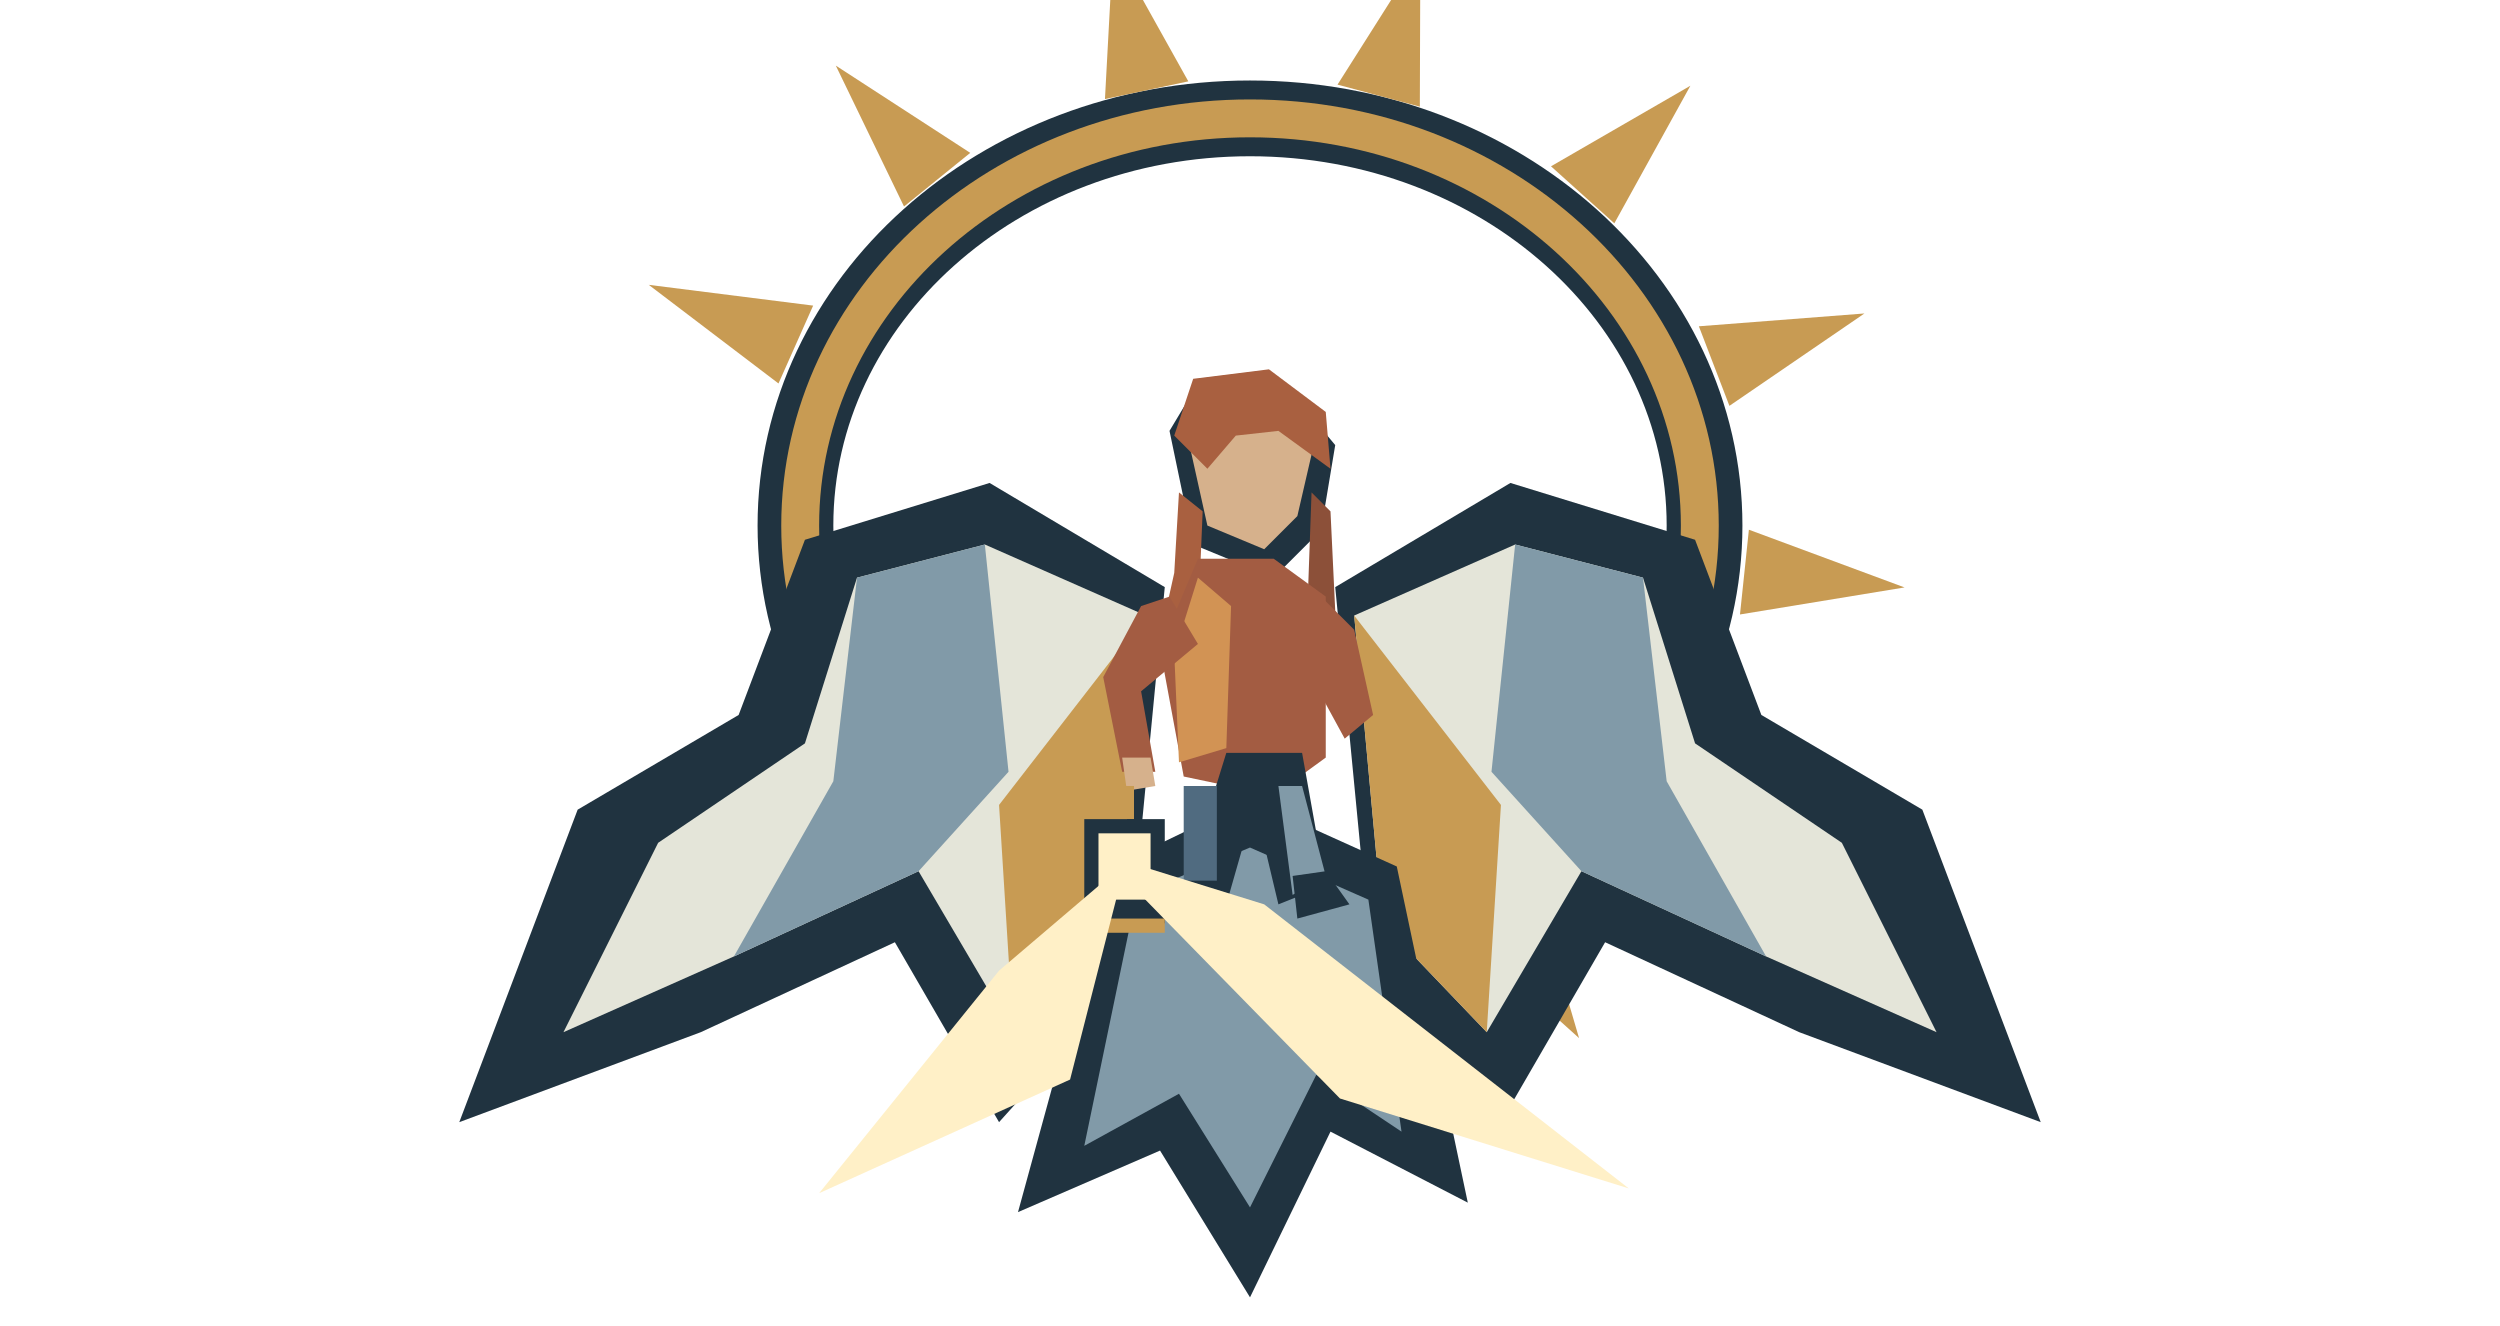
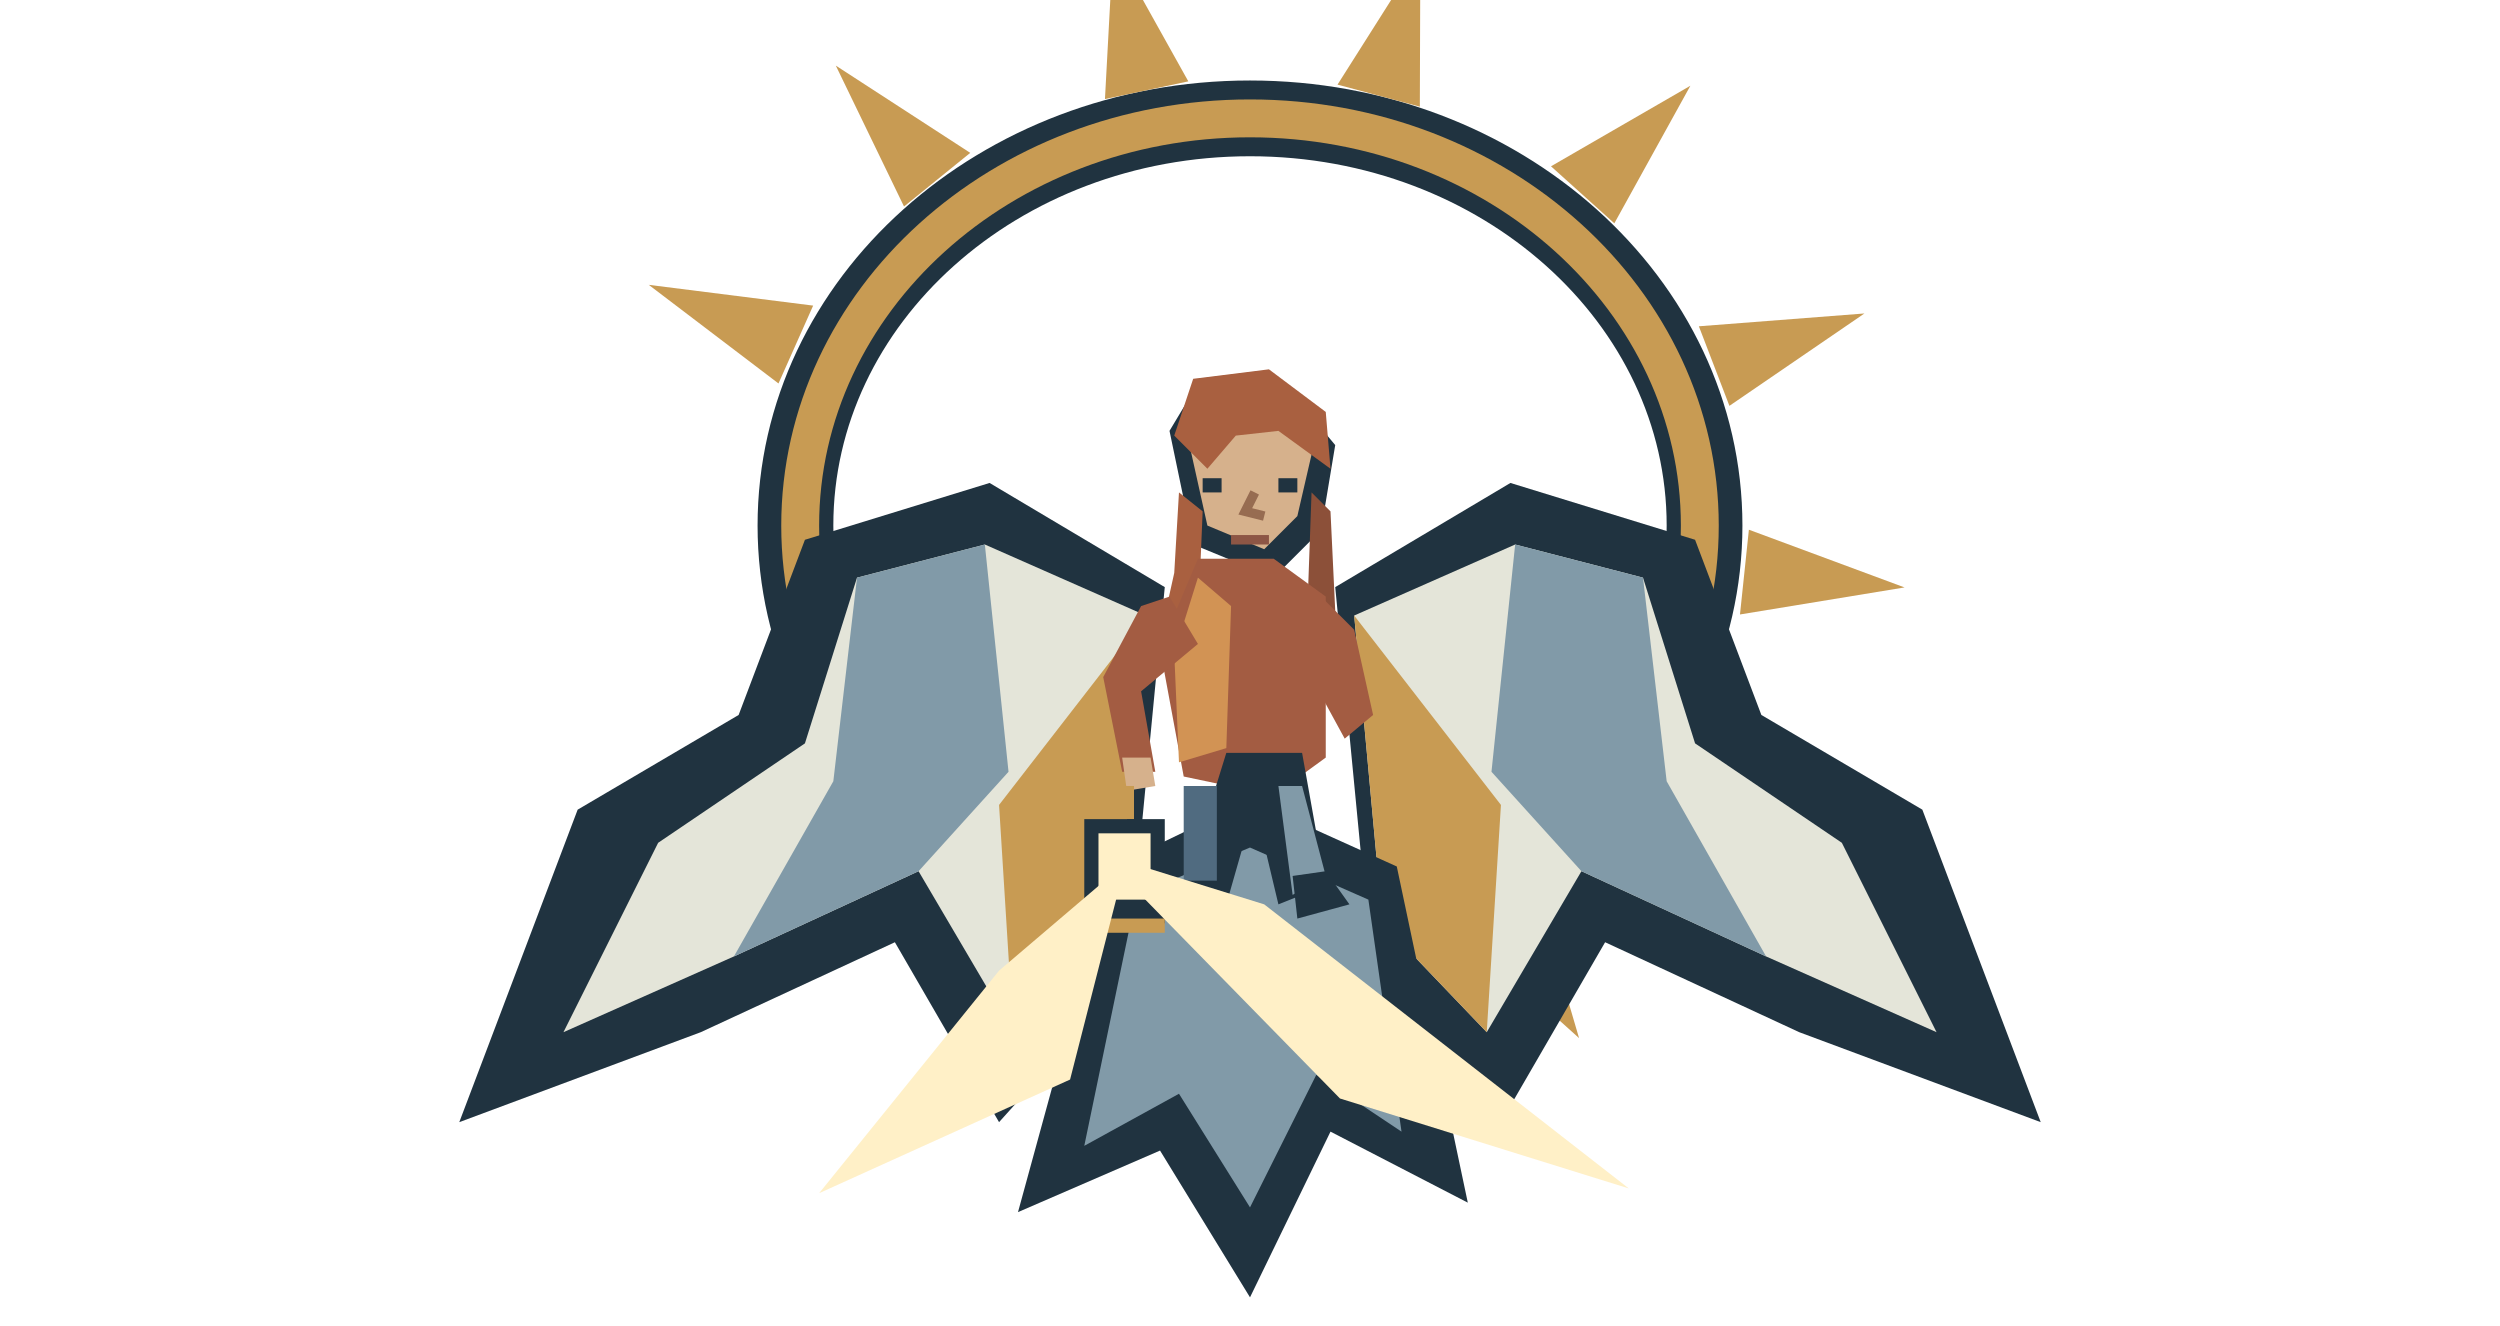
<svg xmlns="http://www.w3.org/2000/svg" width="528" height="280" viewBox="0 0 528 280">
  <ellipse cx="264" cy="111" rx="96" ry="86" fill="none" stroke="#203340" stroke-width="16" />
  <ellipse cx="264" cy="111" rx="95" ry="86" fill="none" stroke="#c89b53" stroke-width="8" />
  <polygon points="164.417,80.989 137.017,60.158 171.738,64.545" fill="#c89b53" />
  <polygon points="190.927,43.612 176.524,13.857 204.916,32.284" fill="#c89b53" />
  <polygon points="233.366,20.925 235.1,-11.268 250.973,17.183" fill="#c89b53" />
  <polygon points="282.483,17.874 299.976,-9.741 299.869,22.532" fill="#c89b53" />
  <polygon points="327.57,35.122 357.009,18.107 340.947,47.167" fill="#c89b53" />
  <polygon points="358.801,68.911 393.768,66.204 365.251,85.716" fill="#c89b53" />
  <polygon points="369.366,111.875 402.239,124.066 367.484,129.776" fill="#c89b53" />
  <polygon points="356.962,154.648 380.575,179.08 347.159,169.744" fill="#c89b53" />
  <polygon points="324.294,187.906 333.5,219.253 308.706,196.906" fill="#c89b53" />
  <polygon points="278.483,204.4 271.275,235.829 260.508,205.342" fill="#c89b53" />
  <polygon points="229.515,200.534 207.464,225.193 213.071,193.213" fill="#c89b53" />
  <polygon points="282,124 319,102 358,114 372,151 406,171 431,237 380,218 339,199 317,237 290,207" fill="#203340" />
  <polygon points="286,130 320,115 347,122 358,157 389,178 409,218 373,202 334,184 314,218 292,195" fill="#e4e5d9" />
  <polygon points="320,115 315,163 334,184 373,202 352,165 347,122" fill="#819aa8" />
  <polygon points="286,130 292,195 314,218 317,170" fill="#c89b53" />
  <polygon points="246,124 209,102 170,114 156,151 122,171 97,237 148,218 189,199 211,237 238,207" fill="#203340" />
  <polygon points="242,130 208,115 181,122 170,157 139,178 119,218 155,202 194,184 214,218 236,195" fill="#e4e5d9" />
  <polygon points="208,115 213,163 194,184 155,202 176,165 181,122" fill="#819aa8" />
  <polygon points="242,130 236,195 214,218 211,170" fill="#c89b53" />
  <polygon points="235,183 264,169 295,183 310,254 281,239 264,274 245,243 215,256" fill="#203340" />
  <polygon points="240,189 264,179 289,190 296,239 278,227 264,255 249,231 229,242" fill="#819aa8" />
  <polygon points="247,91 253,81 272,82 282,94 279,112 269,122 252,115" fill="#203340" />
  <polygon points="251,93 257,87 271,88 277,96 274,109 267,116 255,111" fill="#d6b18c" />
  <polygon points="248,92 252,80 268,78 280,87 281,99 270,91 261,92 255,99" fill="#a96040" />
  <polygon points="249,104 254,108 253,132 248,144 244,139 248,121" fill="#a96040" />
  <polygon points="277,104 281,108 282,129 287,140 283,145 276,132" fill="#8c5039" />
  <polygon points="253,118 269,118 280,126 280,160 269,168 250,164 245,137" fill="#a35c42" />
  <polygon points="253,122 260,128 259,158 249,161 248,138" fill="#d29354" />
  <polygon points="259,159 275,159 280,187 270,191 265,170 259,191 250,188" fill="#203340" />
  <polygon points="250,166 257,166 257,188 250,190" fill="#506b80" />
  <polygon points="270,166 275,166 280,185 273,189" fill="#819aa8" />
  <polygon points="249,186 258,186 260,194 247,194" fill="#203340" />
  <polygon points="273,185 280,184 285,191 274,194" fill="#203340" />
+   <path d="M254 101h4v3h-4Z" fill="#203340" />
+   <path d="M270 101h4v3h-4Z" fill="#203340" />
+   <polyline points="265,104 263,108 267,109" fill="none" stroke="#976c51" stroke-width="2" />
+   <path d="M260 113h8v2h-8Z" fill="#8d5645" />
  <polygon points="247,126 241,128 233,143 237,163 244,163 241,146 253,136" fill="#a35c42" />
  <polygon points="278,125 286,133 290,151 284,156 278,145 271,138" fill="#a35c42" />
  <polygon points="237,160 243,160 244,166 238,167" fill="#d6b18c" />
  <polyline points="238,166 238,173" fill="none" stroke="#c89b53" stroke-width="3" />
  <path d="M229 173h17v22h-17Z" fill="#203340" />
  <path d="M232 176h11v14h-11Z" fill="#fff0c7" />
  <path d="M229 194h17v3h-17Z" fill="#c89b53" />
  <polygon points="238,182 211,205 173,252 226,228 237,185 283,232 344,251 267,191" fill="#fff0c7" />
</svg>
